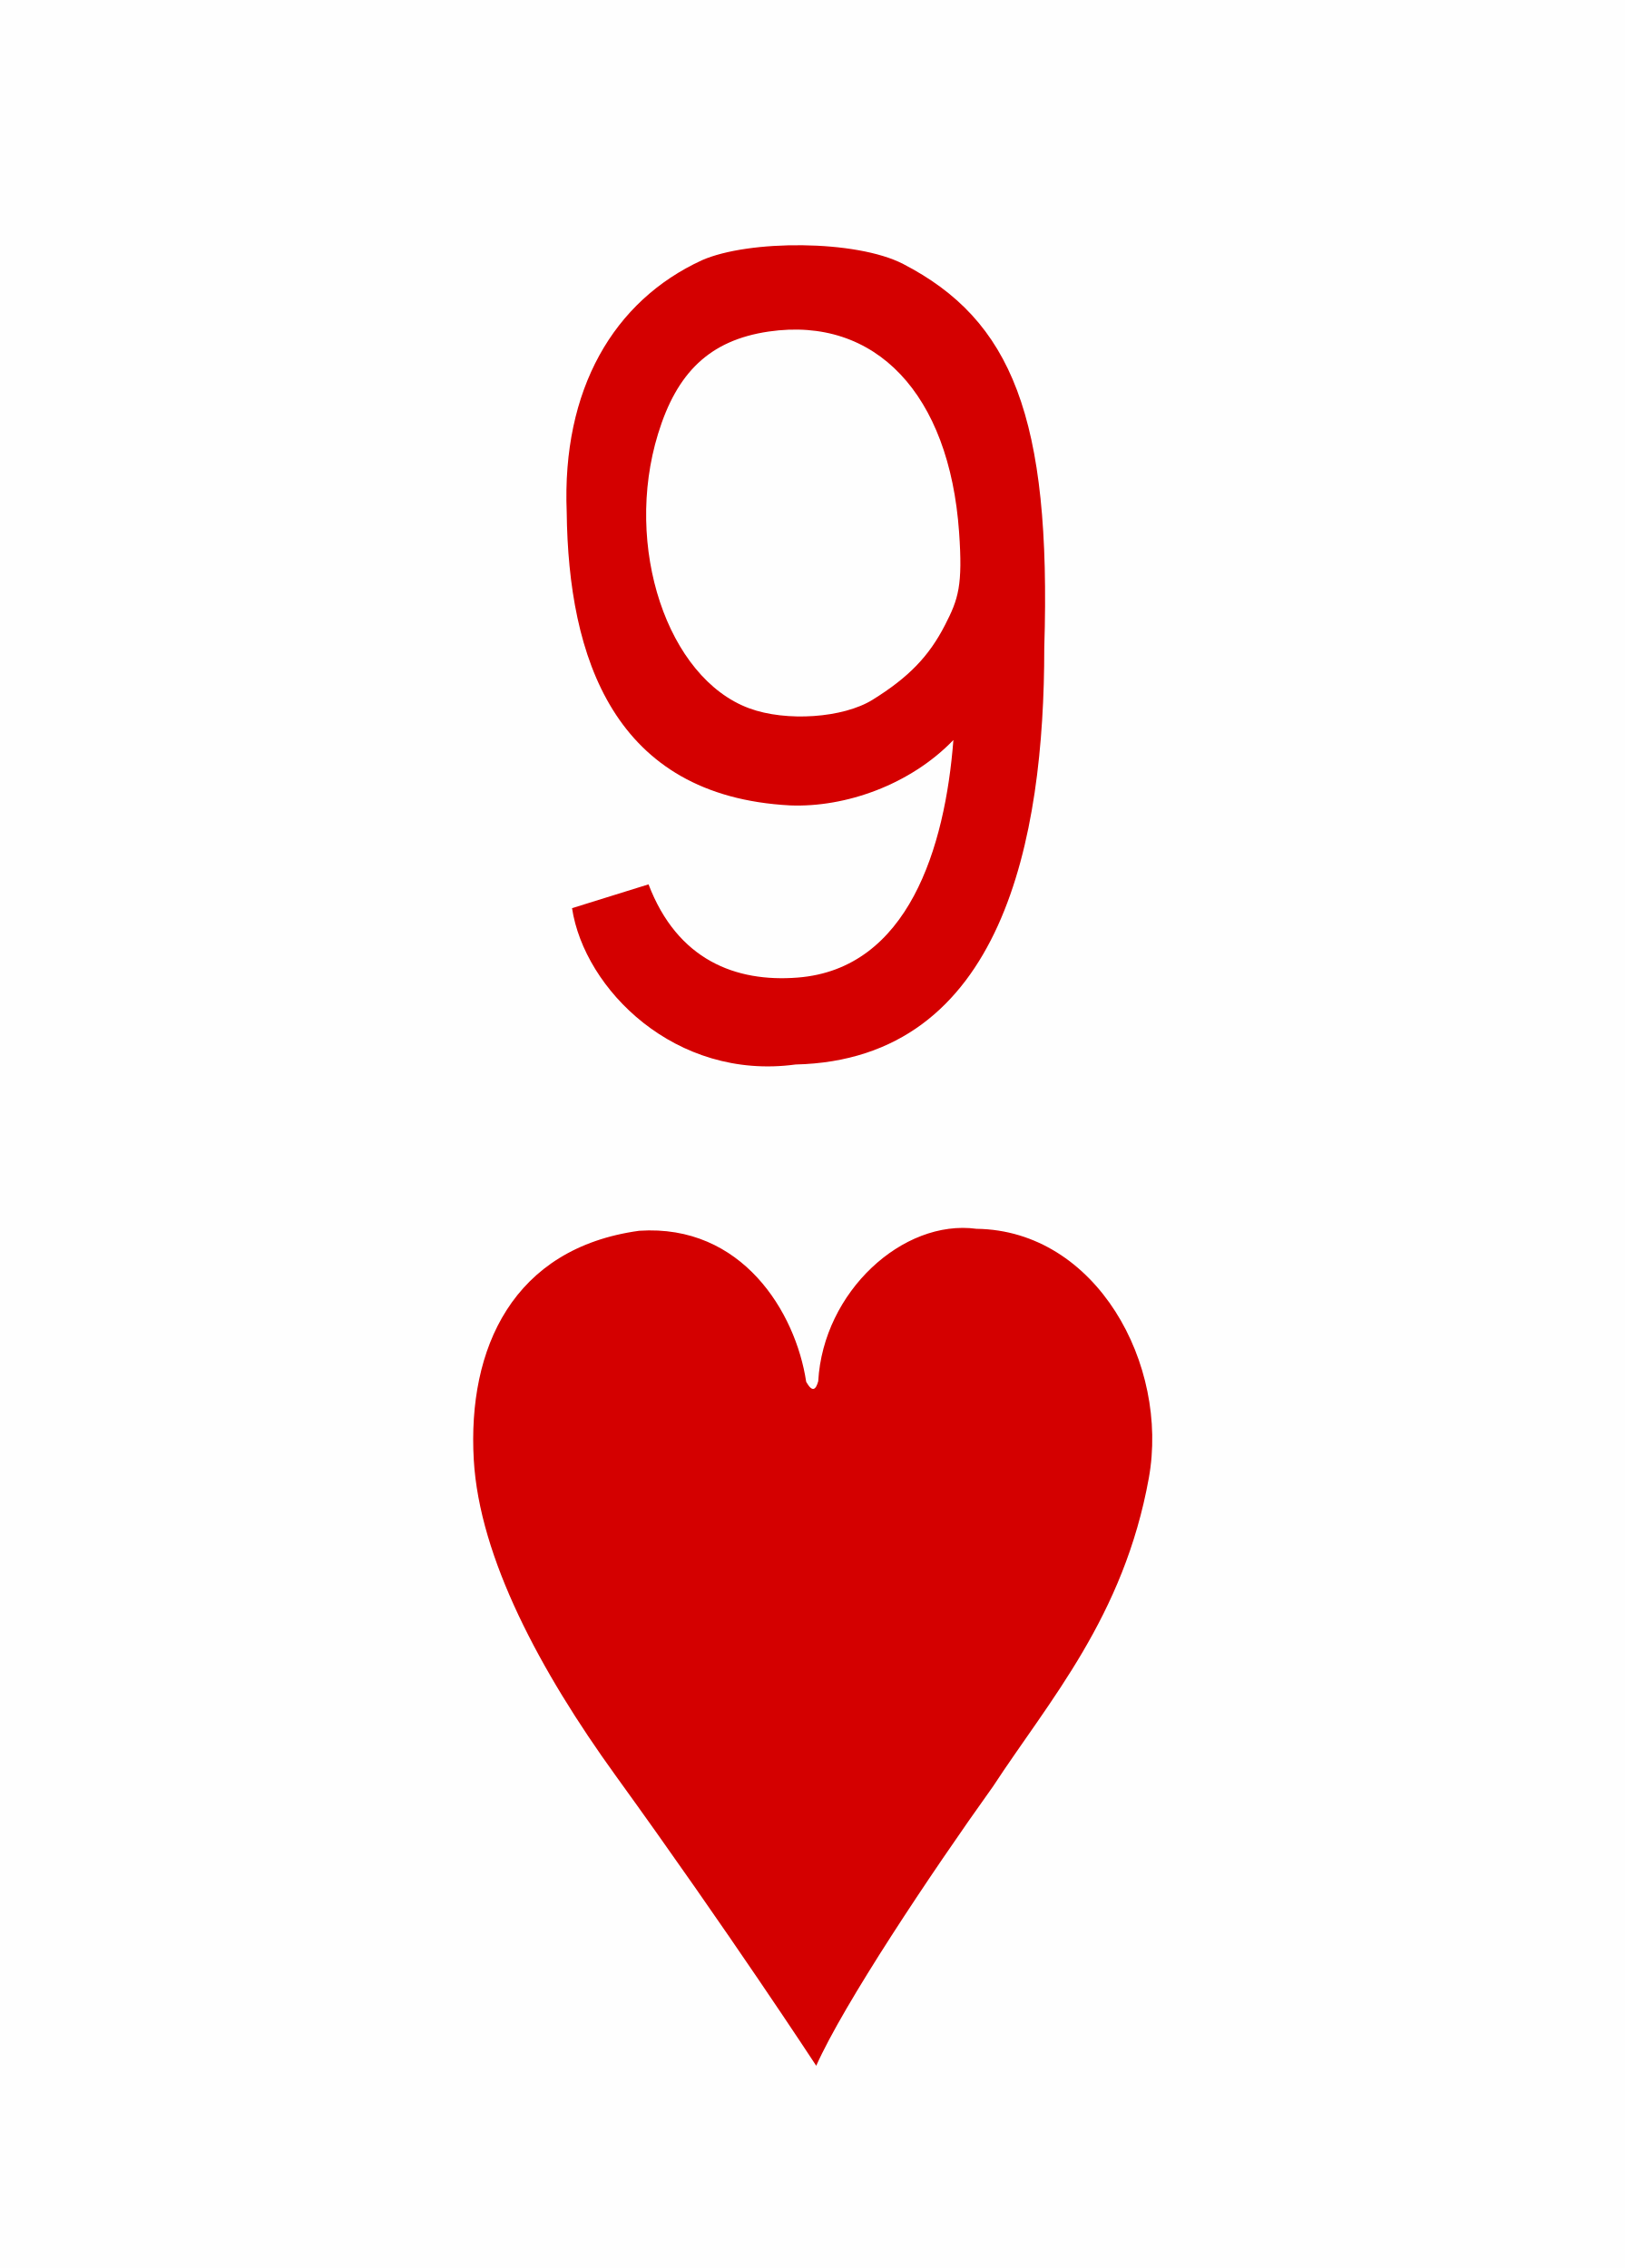
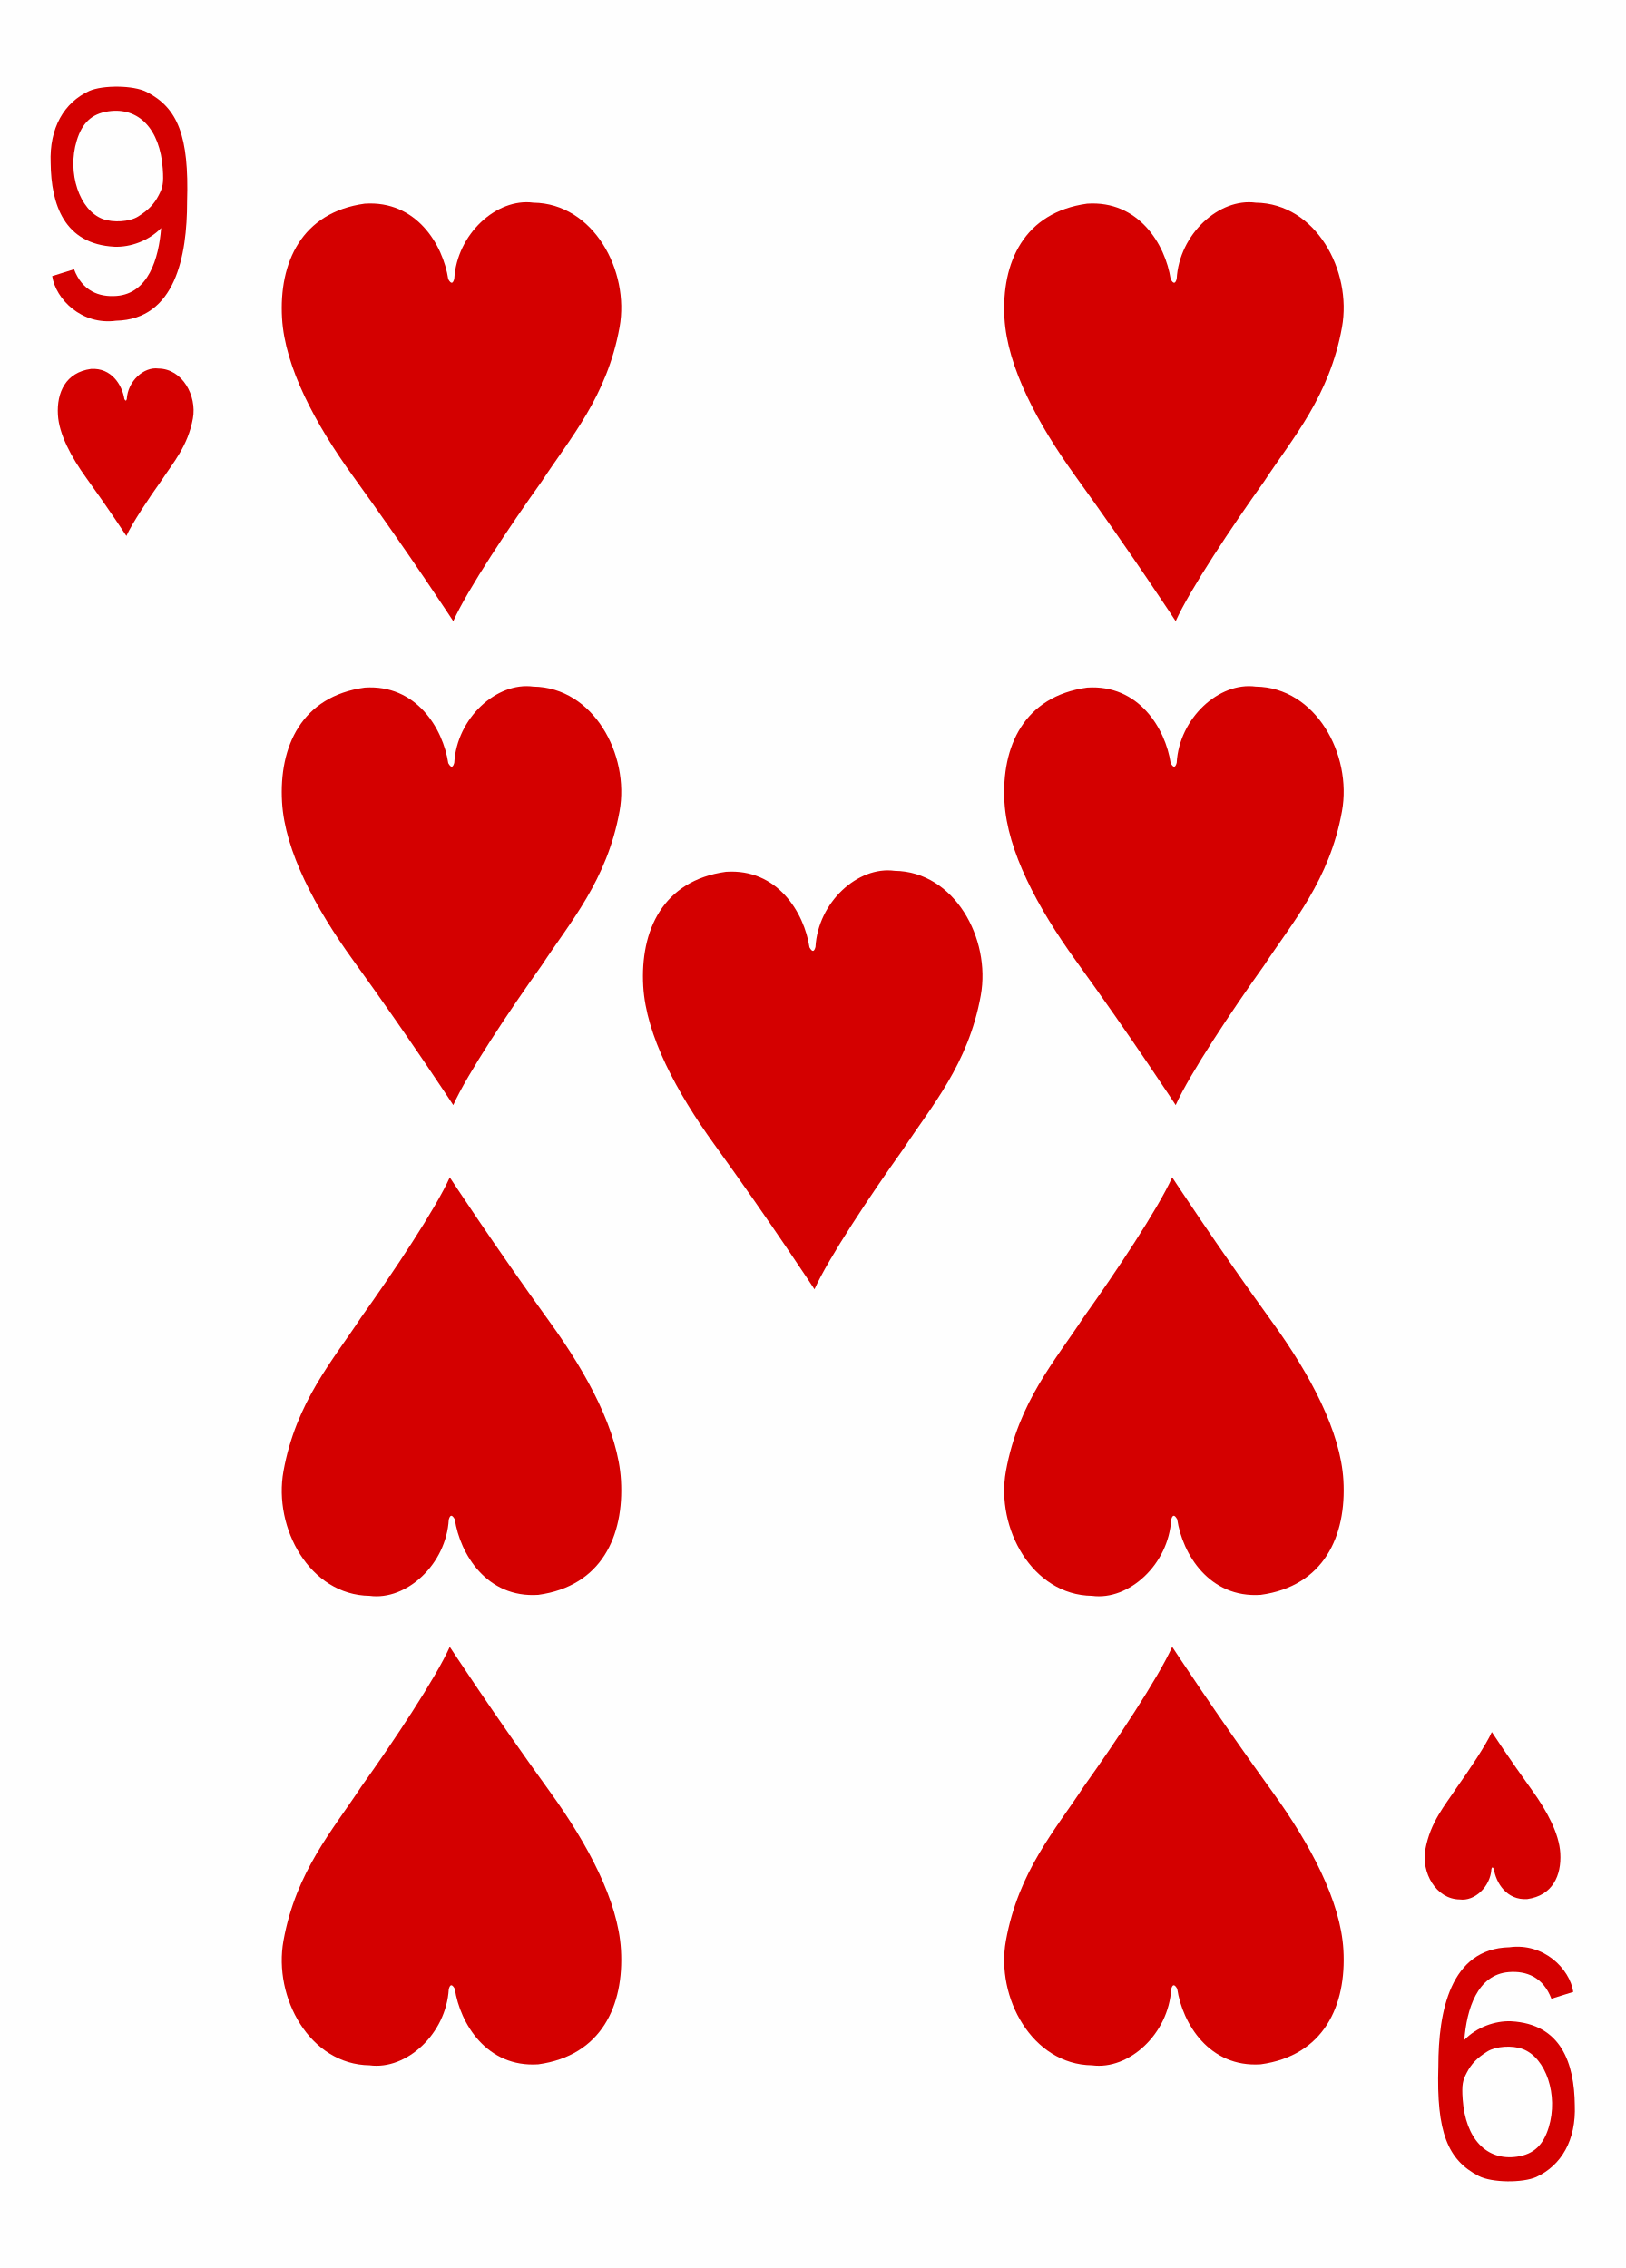
<svg xmlns="http://www.w3.org/2000/svg" xmlns:xlink="http://www.w3.org/1999/xlink" version="1.2" baseProfile="tiny" viewBox="0 0 225 314" width="225px" height="314px" fill="#d40000">
  <defs>
    <style>
-             .maxi-card { display: none; }
-             @media (min-width: 25px) {
                .maxi-card { display: block; }
                .mini-card { display: none; }
-             }
        </style>
    <path id="suit" d="M16.491,0.199             c7.12-0.475,10.831,5.639,11.556,10.456c0.432,0.766,0.668,0.55,0.834-0.042c0.348-6.186,5.855-11.24,10.955-10.55             c8.3,0.108,13.344,9.393,11.926,17.251c-1.733,9.6-6.877,15.38-10.771,21.332C36.585,44.811,30.654,53.715,28.742,58             c0,0-6.027-9.222-13.87-20.067c-5.243-7.252-9.44-15.11-9.831-21.875C4.595,8.327,7.751,1.399,16.491,0.199L16.491,0.199z" />
    <path id="numeral" d="M0.224,26.224l3.025-0.942             c1.143,2.995,3.45,3.879,5.893,3.688c4.381-0.34,5.836-5.147,6.164-9.397c-1.707,1.772-4.273,2.674-6.459,2.586             c-6.982-0.369-8.77-5.854-8.834-11.601c-0.195-4.847,1.848-8.355,5.348-9.964c1.853-0.815,6.097-0.815,7.959,0.148             c4.283,2.217,5.867,6.049,5.58,15.19c0.004,7.523-1.625,16.287-9.838,16.476C4.314,33.052,0.71,29.429,0.224,26.224L0.224,26.224z             M12.111,17.98c1.427-0.887,2.229-1.717,2.867-2.963c0.525-1.021,0.703-1.553,0.553-3.67c-0.385-5.456-3.299-8.547-7.524-7.933             C5.651,3.758,4.363,5.053,3.625,7.463c-1.367,4.45,0.364,9.657,3.606,10.855C8.695,18.859,10.947,18.704,12.111,17.98z" />
  </defs>
  <rect width="100%" height="100%" fill="#fefefe" />
-   <g class="mini-card">
-     <use xlink:href="#numeral" transform="matrix(3.5,0,0,3.5,78.4,33.95)" />
-     <use xlink:href="#suit" transform="matrix(2,0,0,2,55.5,170)" />
-   </g>
  <g class="maxi-card">
    <use xlink:href="#numeral" transform="matrix(1,0,0,1,7,12)" />
    <use xlink:href="#suit" transform="matrix(0.4,0,0,0.4,6,51)" />
    <use xlink:href="#numeral" transform="matrix(-1,0,0,-1,218,302)" />
    <use xlink:href="#suit" transform="matrix(-0.4,0,0,-0.4,218,263)" />
    <use xlink:href="#suit" transform="matrix(1,0,0,1,34,28)" />
    <use xlink:href="#suit" transform="matrix(1,0,0,1,34,95)" />
    <use xlink:href="#suit" transform="matrix(-1,0,0,-1,91,221)" />
    <use xlink:href="#suit" transform="matrix(-1,0,0,-1,91,286)" />
    <use xlink:href="#suit" transform="matrix(1,0,0,1,84,120.5)" />
    <use xlink:href="#suit" transform="matrix(1,0,0,1,134,28)" />
    <use xlink:href="#suit" transform="matrix(1,0,0,1,134,95)" />
    <use xlink:href="#suit" transform="matrix(-1,0,0,-1,191,221)" />
    <use xlink:href="#suit" transform="matrix(-1,0,0,-1,191,286)" />
  </g>
</svg>
